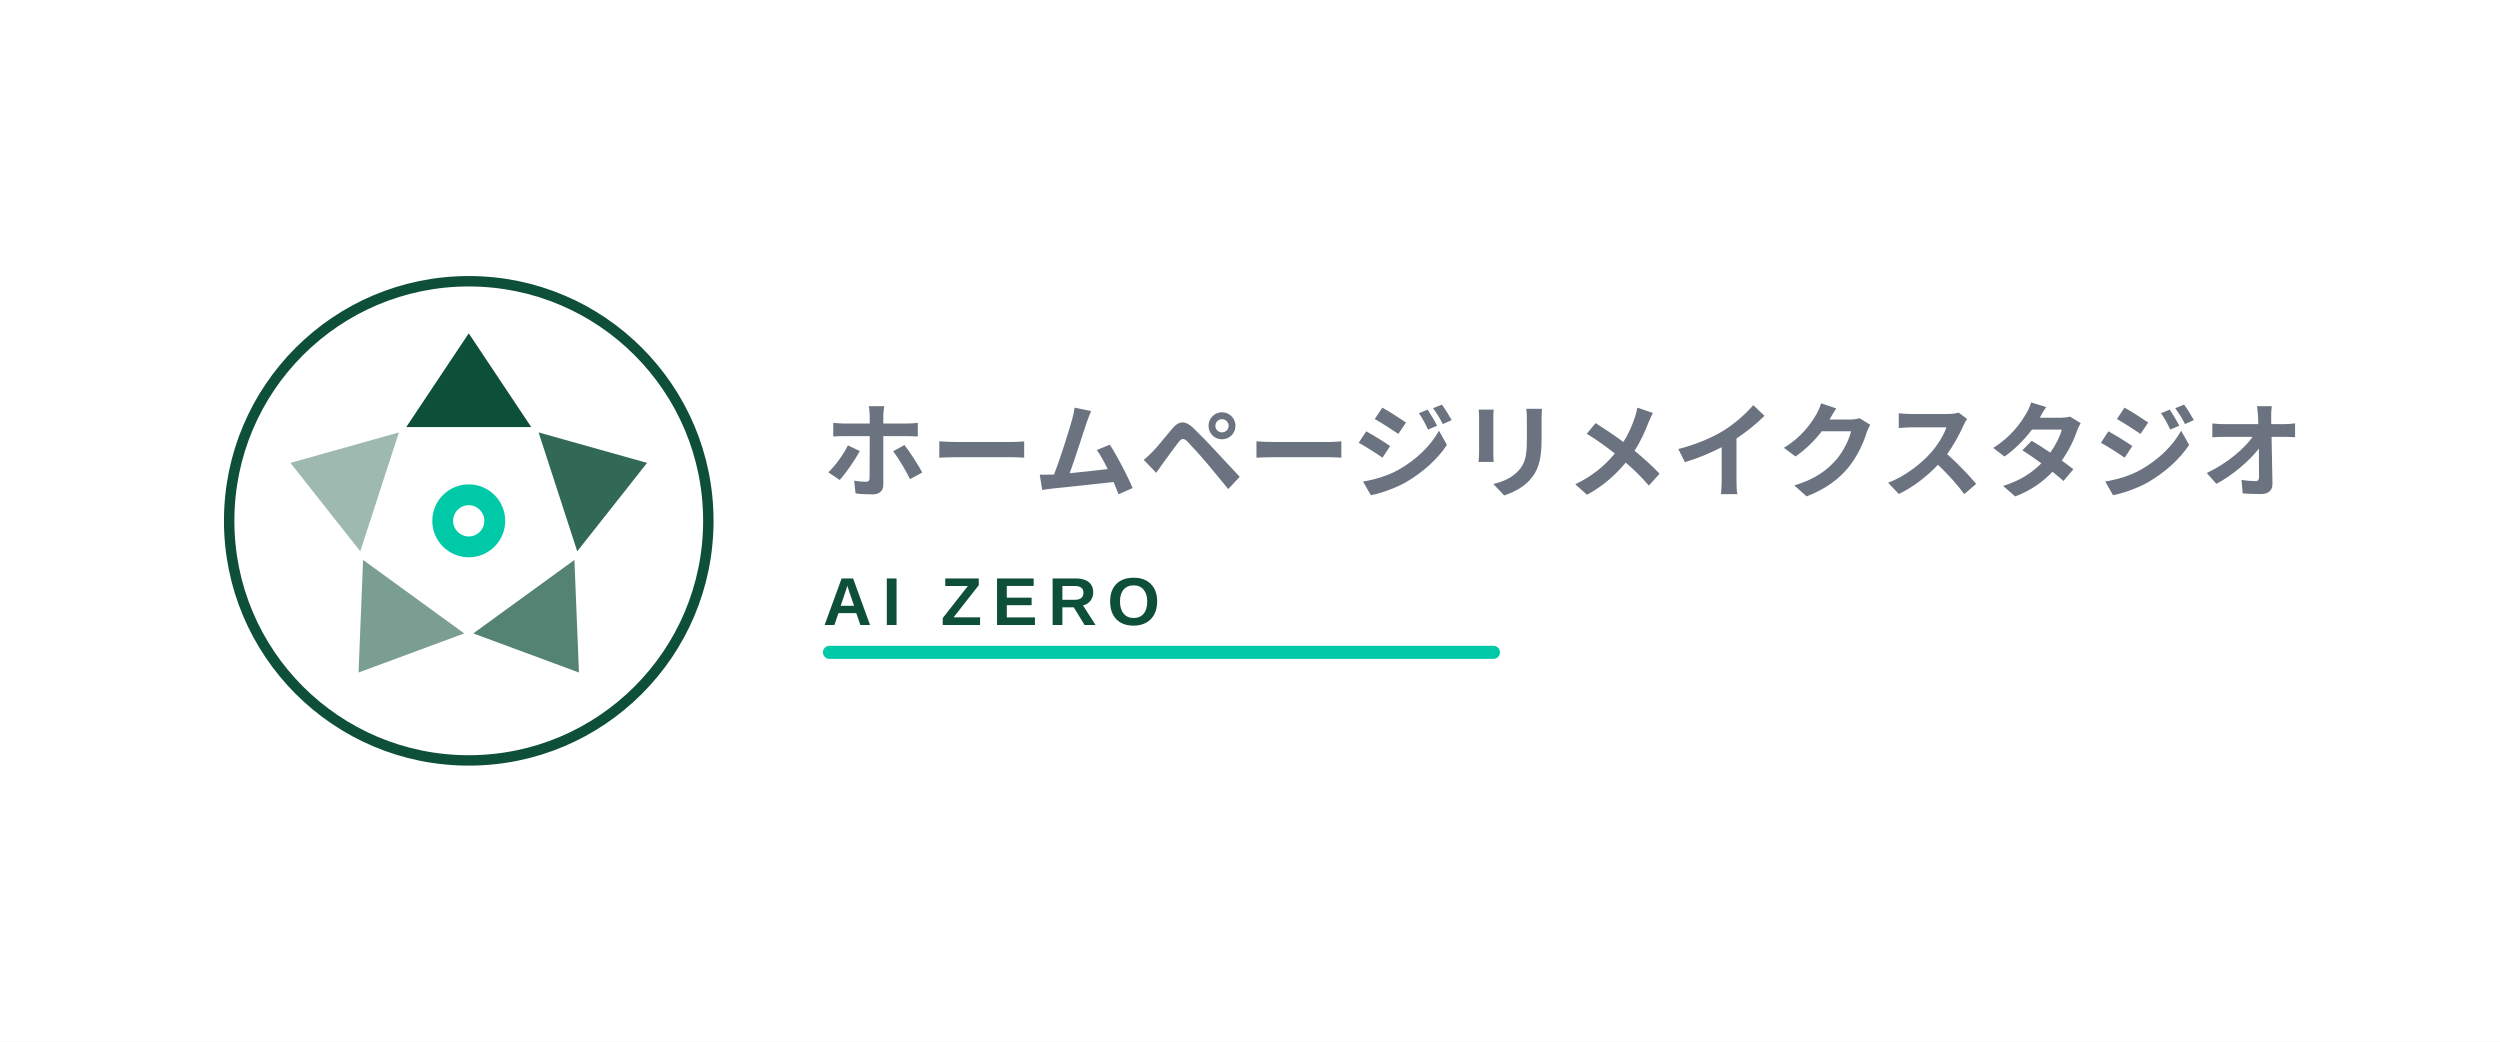
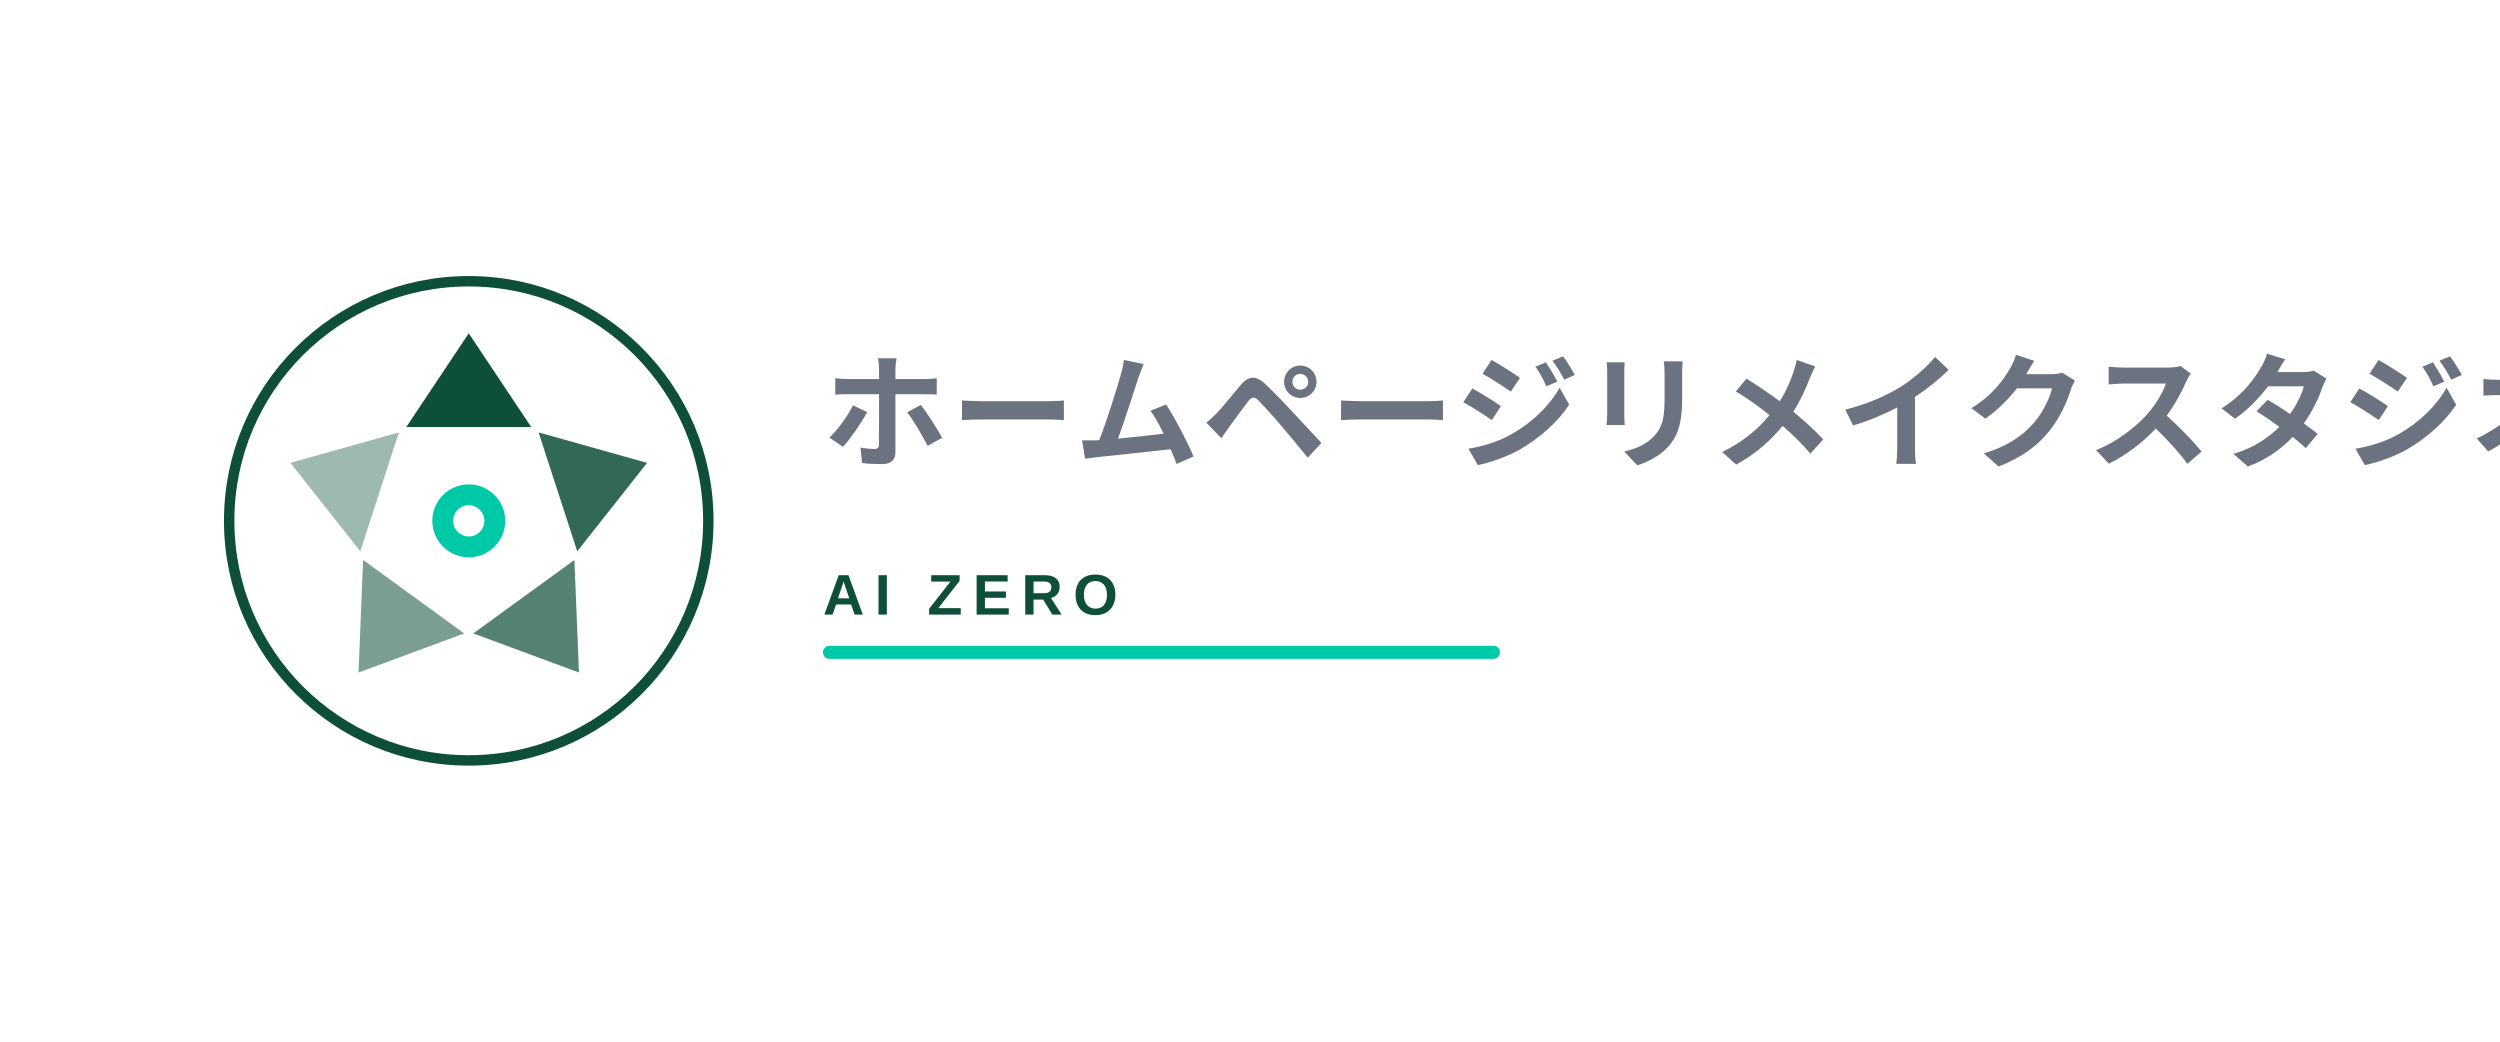
<svg xmlns="http://www.w3.org/2000/svg" viewBox="0 0 480 200" width="480" height="200">
  <rect width="480" height="200" fill="white" />
  <g transform="translate(90,100)">
    <circle cx="0" cy="0" r="46" fill="none" stroke="#0D4F38" stroke-width="2" />
    <path d="M 0 -36 L 12 -18 L -12 -18 Z" fill="#0D4F38" transform="rotate(0)" />
    <path d="M 0 -36 L 12 -18 L -12 -18 Z" fill="#0D4F38" opacity="0.85" transform="rotate(72)" />
    <path d="M 0 -36 L 12 -18 L -12 -18 Z" fill="#0D4F38" opacity="0.7" transform="rotate(144)" />
    <path d="M 0 -36 L 12 -18 L -12 -18 Z" fill="#0D4F38" opacity="0.55" transform="rotate(216)" />
    <path d="M 0 -36 L 12 -18 L -12 -18 Z" fill="#0D4F38" opacity="0.4" transform="rotate(288)" />
    <circle cx="0" cy="0" r="12" fill="white" />
    <circle cx="0" cy="0" r="7" fill="#00C9A7" />
    <circle cx="0" cy="0" r="3" fill="white" />
  </g>
  <rect x="158" y="124" width="130" height="2.5" fill="#00C9A7" rx="1.25" />
-   <text x="158.0" y="94" font-family="'Helvetica Neue', Arial, 'Noto Sans JP', sans-serif" font-size="20" font-weight="800" fill="#6B7280" letter-spacing="0.5">ホームページリメイクスタジオ</text>
-   <text x="158.0" y="120" font-family="'Helvetica Neue', Arial, sans-serif" font-size="13" font-weight="600" fill="#0D4F38" letter-spacing="2">AI ZERO</text>
+   <text x="158.0" y="88" font-family="'Helvetica Neue', Arial, 'Noto Sans JP', sans-serif" font-size="24" font-weight="800" fill="#6B7280" letter-spacing="0.5">ホームページリメイクスタジオ</text>
+   <text x="158.0" y="118" font-family="'Helvetica Neue', Arial, sans-serif" font-size="11" font-weight="600" fill="#0D4F38" letter-spacing="2">AI ZERO</text>
</svg>
